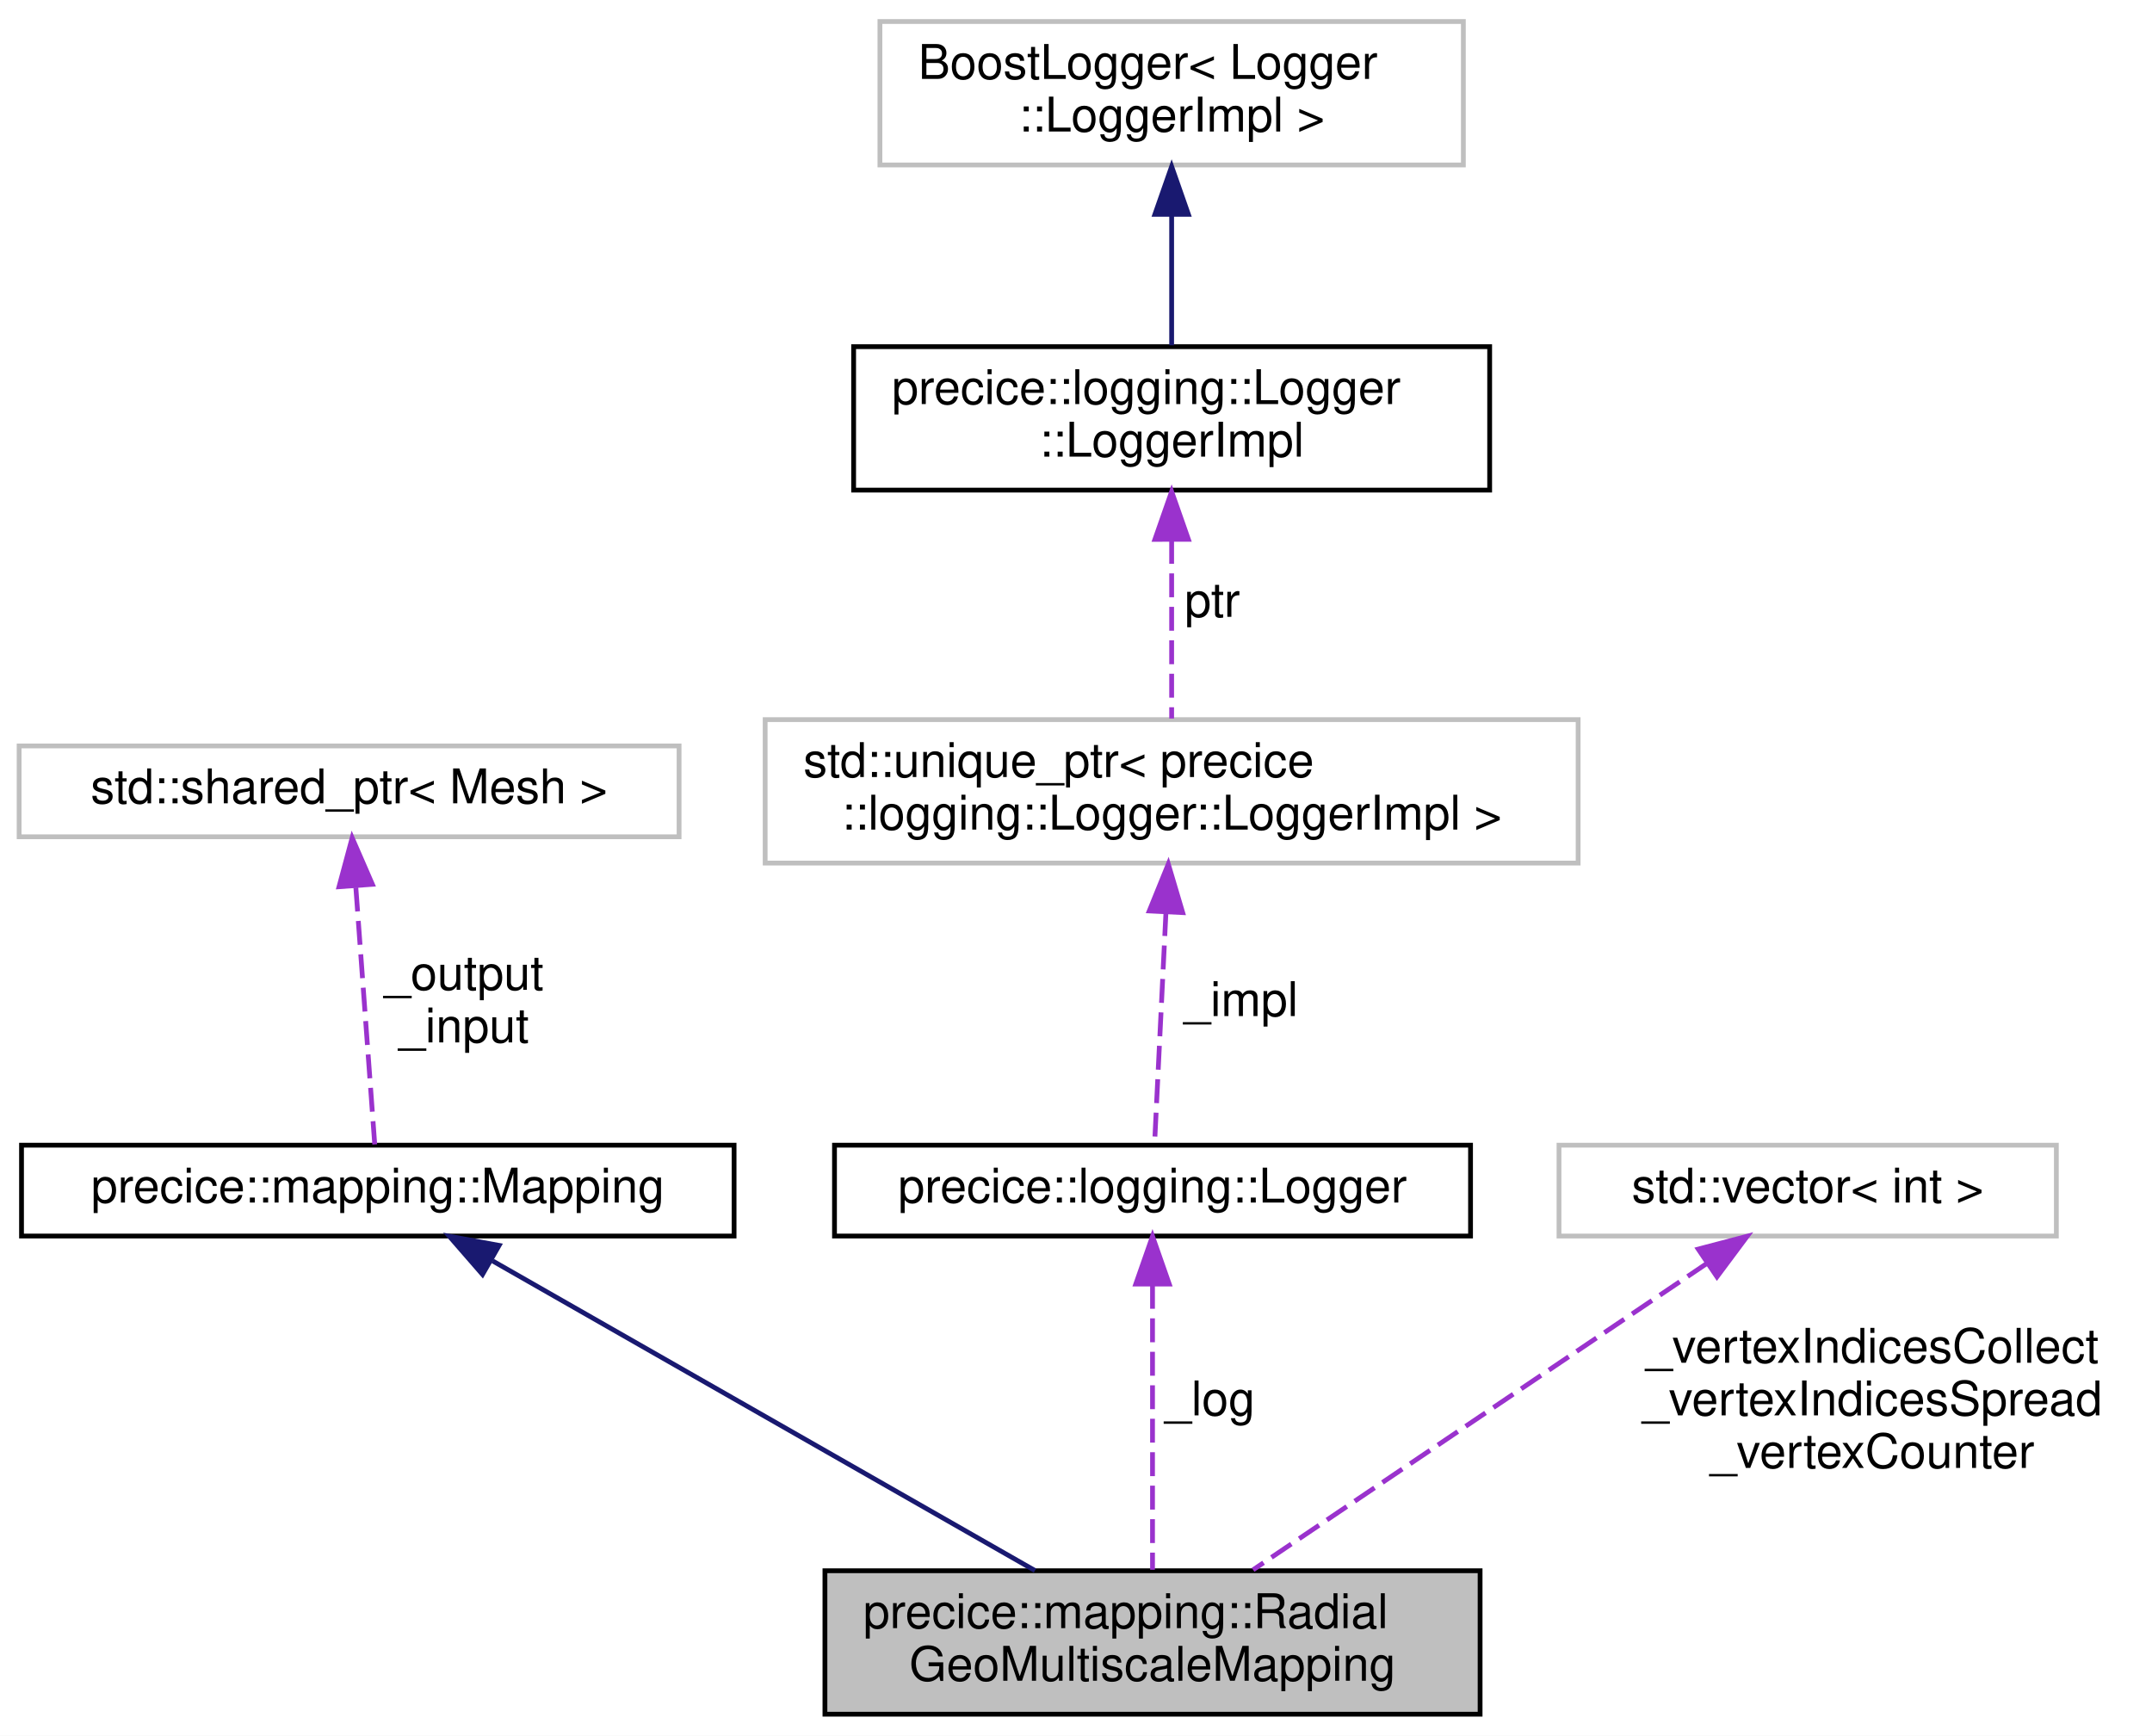
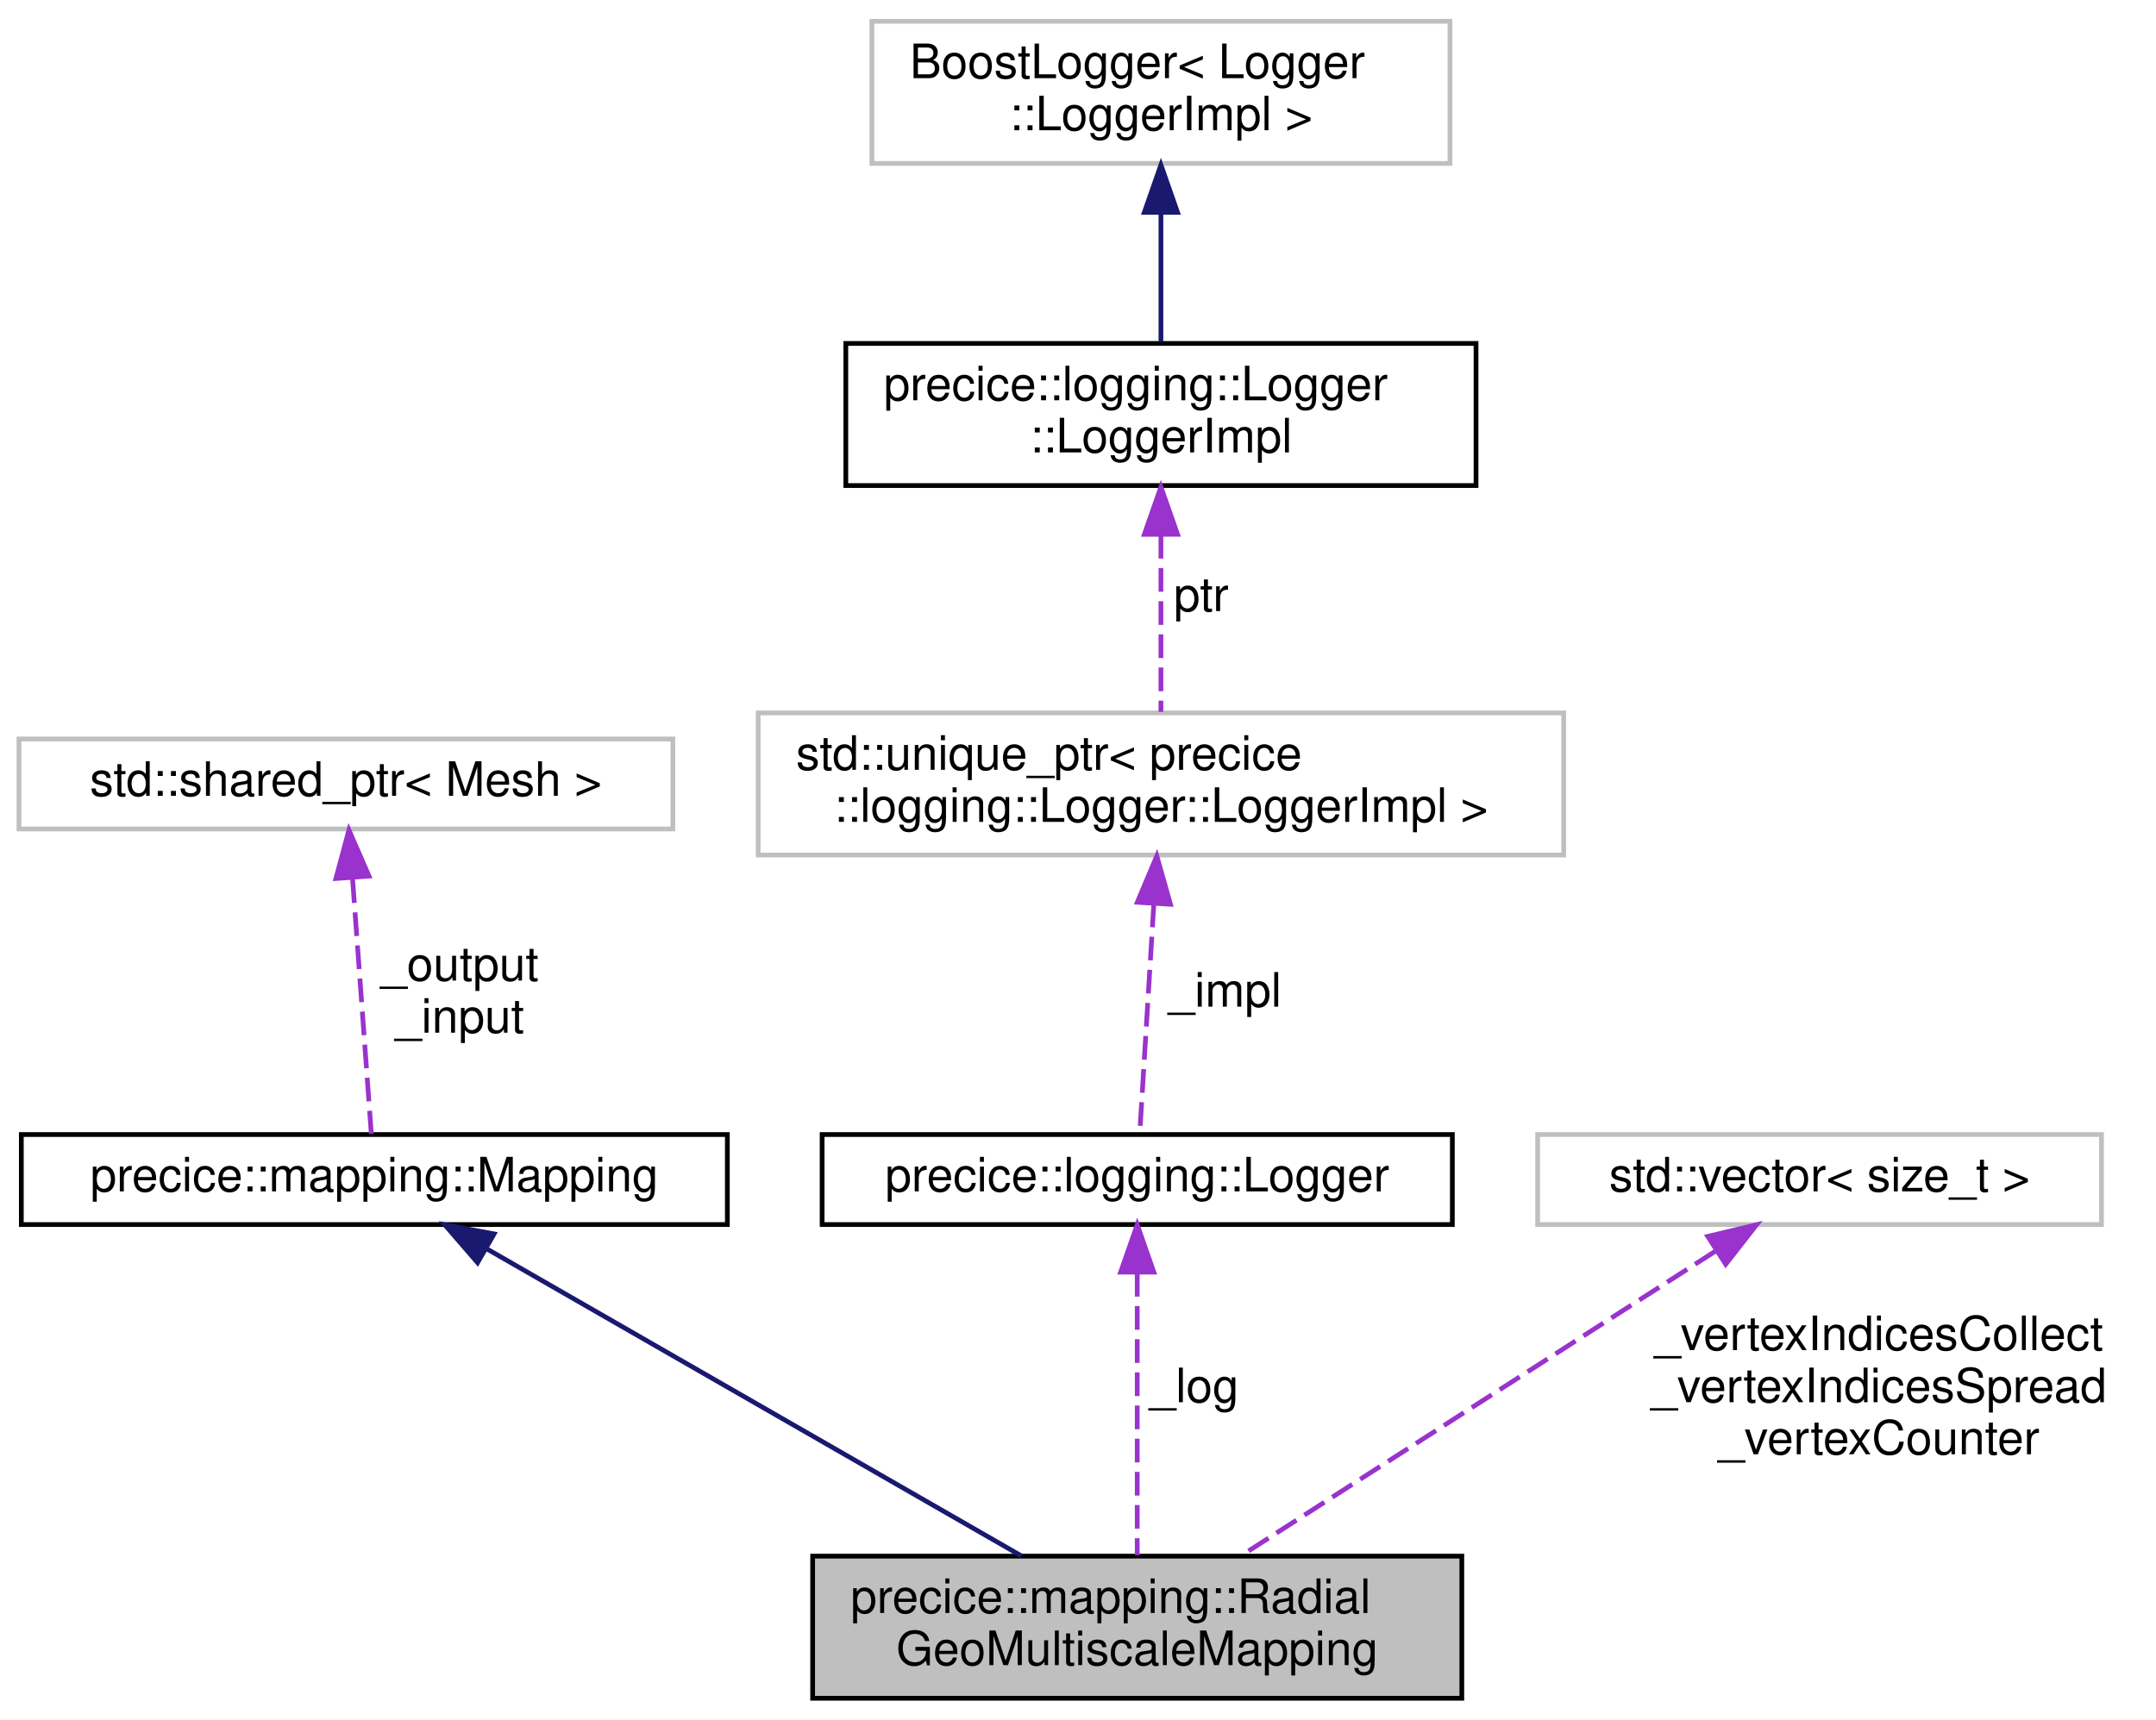
- <svg xmlns="http://www.w3.org/2000/svg" xmlns:xlink="http://www.w3.org/1999/xlink" width="450pt" height="363pt" viewBox="0.00 0.00 450.00 363.00">
+ <svg xmlns="http://www.w3.org/2000/svg" xmlns:xlink="http://www.w3.org/1999/xlink" width="455pt" height="363pt" viewBox="0.00 0.00 455.00 363.00">
  <g id="graph0" class="graph" transform="scale(1 1) rotate(0) translate(4 359)">
-     <polygon fill="white" stroke="transparent" points="-4,4 -4,-359 446,-359 446,4 -4,4" />
+     <polygon fill="white" stroke="transparent" points="-4,4 -4,-359 451,-359 451,4 -4,4" />
    <g id="node1" class="node">
      <g id="a_node1">
        <a xlink:title="Geometric multiscale mapping in radial direction.">
-           <polygon fill="#bfbfbf" stroke="black" points="168.5,-0.5 168.5,-30.5 305.5,-30.5 305.5,-0.5 168.5,-0.5" />
-           <text text-anchor="start" x="176.5" y="-18.5" font-family="Helvetica,sans-Serif" font-size="10.00">precice::mapping::Radial</text>
-           <text text-anchor="middle" x="237" y="-7.5" font-family="Helvetica,sans-Serif" font-size="10.00">GeoMultiscaleMapping</text>
+           <polygon fill="#bfbfbf" stroke="black" points="167.5,-0.5 167.5,-30.5 304.5,-30.5 304.5,-0.5 167.5,-0.5" />
+           <text text-anchor="start" x="175.5" y="-18.5" font-family="Helvetica,sans-Serif" font-size="10.00">precice::mapping::Radial</text>
+           <text text-anchor="middle" x="236" y="-7.5" font-family="Helvetica,sans-Serif" font-size="10.00">GeoMultiscaleMapping</text>
        </a>
      </g>
    </g>
    <g id="node2" class="node">
      <g id="a_node2">
        <a xlink:href="classprecice_1_1mapping_1_1Mapping.html" target="_top" xlink:title="Abstract base class for mapping of data from one mesh to another.">
          <polygon fill="white" stroke="black" points="0.5,-100.5 0.5,-119.5 149.5,-119.5 149.5,-100.5 0.5,-100.5" />
          <text text-anchor="middle" x="75" y="-107.5" font-family="Helvetica,sans-Serif" font-size="10.00">precice::mapping::Mapping</text>
        </a>
      </g>
    </g>
    <g id="edge1" class="edge">
-       <path fill="none" stroke="midnightblue" d="M99.02,-95.29C129.47,-77.9 181.7,-48.08 212.42,-30.54" />
-       <polygon fill="midnightblue" stroke="midnightblue" points="96.9,-92.47 89.95,-100.46 100.37,-98.54 96.9,-92.47" />
+       <path fill="none" stroke="midnightblue" d="M98.87,-95.29C129.13,-77.9 181.04,-48.08 211.57,-30.54" />
+       <polygon fill="midnightblue" stroke="midnightblue" points="96.79,-92.45 89.86,-100.46 100.27,-98.52 96.79,-92.45" />
    </g>
    <g id="node3" class="node">
      <g id="a_node3">
        <a xlink:title=" ">
          <polygon fill="white" stroke="#bfbfbf" points="0,-184 0,-203 138,-203 138,-184 0,-184" />
          <text text-anchor="middle" x="69" y="-191" font-family="Helvetica,sans-Serif" font-size="10.00">std::shared_ptr&lt; Mesh &gt;</text>
        </a>
      </g>
    </g>
    <g id="edge2" class="edge">
      <path fill="none" stroke="#9a32cd" stroke-dasharray="5,2" d="M70.41,-173.38C71.66,-156.4 73.43,-132.37 74.36,-119.66" />
      <polygon fill="#9a32cd" stroke="#9a32cd" points="66.89,-173.55 69.64,-183.78 73.87,-174.06 66.89,-173.55" />
      <text text-anchor="middle" x="93" y="-152" font-family="Helvetica,sans-Serif" font-size="10.00"> _output</text>
      <text text-anchor="middle" x="93" y="-141" font-family="Helvetica,sans-Serif" font-size="10.00">_input</text>
    </g>
    <g id="node4" class="node">
      <g id="a_node4">
        <a xlink:href="classprecice_1_1logging_1_1Logger.html" target="_top" xlink:title="This class provides a lightweight logger.">
-           <polygon fill="white" stroke="black" points="170.5,-100.5 170.5,-119.5 303.5,-119.5 303.5,-100.5 170.5,-100.5" />
-           <text text-anchor="middle" x="237" y="-107.5" font-family="Helvetica,sans-Serif" font-size="10.00">precice::logging::Logger</text>
+           <polygon fill="white" stroke="black" points="169.5,-100.5 169.5,-119.5 302.5,-119.5 302.5,-100.5 169.5,-100.5" />
+           <text text-anchor="middle" x="236" y="-107.5" font-family="Helvetica,sans-Serif" font-size="10.00">precice::logging::Logger</text>
        </a>
      </g>
    </g>
    <g id="edge3" class="edge">
-       <path fill="none" stroke="#9a32cd" stroke-dasharray="5,2" d="M237,-90.29C237,-72.67 237,-46.67 237,-30.7" />
-       <polygon fill="#9a32cd" stroke="#9a32cd" points="233.5,-90.46 237,-100.46 240.5,-90.46 233.5,-90.46" />
-       <text text-anchor="middle" x="249" y="-63" font-family="Helvetica,sans-Serif" font-size="10.00"> _log</text>
+       <path fill="none" stroke="#9a32cd" stroke-dasharray="5,2" d="M236,-90.29C236,-72.67 236,-46.67 236,-30.7" />
+       <polygon fill="#9a32cd" stroke="#9a32cd" points="232.5,-90.46 236,-100.46 239.5,-90.46 232.5,-90.46" />
+       <text text-anchor="middle" x="248" y="-63" font-family="Helvetica,sans-Serif" font-size="10.00"> _log</text>
    </g>
    <g id="node5" class="node">
      <g id="a_node5">
        <a xlink:title=" ">
          <polygon fill="white" stroke="#bfbfbf" points="156,-178.5 156,-208.5 326,-208.5 326,-178.5 156,-178.5" />
          <text text-anchor="start" x="164" y="-196.5" font-family="Helvetica,sans-Serif" font-size="10.00">std::unique_ptr&lt; precice</text>
          <text text-anchor="middle" x="241" y="-185.5" font-family="Helvetica,sans-Serif" font-size="10.00">::logging::Logger::LoggerImpl &gt;</text>
        </a>
      </g>
    </g>
    <g id="edge4" class="edge">
-       <path fill="none" stroke="#9a32cd" stroke-dasharray="5,2" d="M239.81,-168.25C239,-151.78 237.98,-130.99 237.42,-119.54" />
-       <polygon fill="#9a32cd" stroke="#9a32cd" points="236.32,-168.49 240.3,-178.3 243.31,-168.14 236.32,-168.49" />
-       <text text-anchor="middle" x="255.5" y="-146.5" font-family="Helvetica,sans-Serif" font-size="10.00"> _impl</text>
+       <path fill="none" stroke="#9a32cd" stroke-dasharray="5,2" d="M239.51,-168.25C238.5,-151.78 237.23,-130.99 236.52,-119.54" />
+       <polygon fill="#9a32cd" stroke="#9a32cd" points="236.02,-168.54 240.13,-178.3 243.01,-168.11 236.02,-168.54" />
+       <text text-anchor="middle" x="254.5" y="-146.5" font-family="Helvetica,sans-Serif" font-size="10.00"> _impl</text>
    </g>
    <g id="node6" class="node">
      <g id="a_node6">
        <a xlink:href="classprecice_1_1logging_1_1Logger_1_1LoggerImpl.html" target="_top" xlink:title=" ">
          <polygon fill="white" stroke="black" points="174.5,-256.5 174.5,-286.5 307.5,-286.5 307.5,-256.5 174.5,-256.5" />
          <text text-anchor="start" x="182.5" y="-274.5" font-family="Helvetica,sans-Serif" font-size="10.00">precice::logging::Logger</text>
          <text text-anchor="middle" x="241" y="-263.5" font-family="Helvetica,sans-Serif" font-size="10.00">::LoggerImpl</text>
        </a>
      </g>
    </g>
    <g id="edge5" class="edge">
      <path fill="none" stroke="#9a32cd" stroke-dasharray="5,2" d="M241,-246.09C241,-233.76 241,-219.22 241,-208.73" />
      <polygon fill="#9a32cd" stroke="#9a32cd" points="237.5,-246.2 241,-256.2 244.5,-246.21 237.5,-246.2" />
      <text text-anchor="middle" x="249.5" y="-230" font-family="Helvetica,sans-Serif" font-size="10.00"> ptr</text>
    </g>
    <g id="node7" class="node">
      <g id="a_node7">
        <a xlink:title=" ">
          <polygon fill="white" stroke="#bfbfbf" points="180,-324.5 180,-354.5 302,-354.5 302,-324.5 180,-324.5" />
          <text text-anchor="start" x="188" y="-342.5" font-family="Helvetica,sans-Serif" font-size="10.00">BoostLogger&lt; Logger</text>
          <text text-anchor="middle" x="241" y="-331.5" font-family="Helvetica,sans-Serif" font-size="10.00">::LoggerImpl &gt;</text>
        </a>
      </g>
    </g>
    <g id="edge6" class="edge">
      <path fill="none" stroke="midnightblue" d="M241,-314.03C241,-304.86 241,-294.74 241,-286.79" />
      <polygon fill="midnightblue" stroke="midnightblue" points="237.5,-314.18 241,-324.18 244.5,-314.18 237.5,-314.18" />
    </g>
    <g id="node8" class="node">
      <g id="a_node8">
        <a xlink:title=" ">
-           <polygon fill="white" stroke="#bfbfbf" points="322,-100.5 322,-119.5 426,-119.5 426,-100.5 322,-100.5" />
-           <text text-anchor="middle" x="374" y="-107.5" font-family="Helvetica,sans-Serif" font-size="10.00">std::vector&lt; int &gt;</text>
+           <polygon fill="white" stroke="#bfbfbf" points="320.5,-100.5 320.5,-119.5 439.5,-119.5 439.5,-100.5 320.5,-100.5" />
+           <text text-anchor="middle" x="380" y="-107.5" font-family="Helvetica,sans-Serif" font-size="10.00">std::vector&lt; size_t &gt;</text>
        </a>
      </g>
    </g>
    <g id="edge7" class="edge">
-       <path fill="none" stroke="#9a32cd" stroke-dasharray="5,2" d="M353.04,-94.85C327.28,-77.46 283.82,-48.11 258.03,-30.7" />
-       <polygon fill="#9a32cd" stroke="#9a32cd" points="351.11,-97.77 361.36,-100.46 355.03,-91.97 351.11,-97.77" />
-       <text text-anchor="middle" x="387.5" y="-74" font-family="Helvetica,sans-Serif" font-size="10.00"> _vertexIndicesCollect</text>
-       <text text-anchor="middle" x="387.5" y="-63" font-family="Helvetica,sans-Serif" font-size="10.00">_vertexIndicesSpread</text>
-       <text text-anchor="middle" x="387.5" y="-52" font-family="Helvetica,sans-Serif" font-size="10.00">_vertexCounter</text>
+       <path fill="none" stroke="#9a32cd" stroke-dasharray="5,2" d="M357.94,-94.83C330.78,-77.38 284.92,-47.92 257.85,-30.54" />
+       <polygon fill="#9a32cd" stroke="#9a32cd" points="356.41,-98 366.71,-100.46 360.19,-92.11 356.41,-98" />
+       <text text-anchor="middle" x="392.5" y="-74" font-family="Helvetica,sans-Serif" font-size="10.00"> _vertexIndicesCollect</text>
+       <text text-anchor="middle" x="392.5" y="-63" font-family="Helvetica,sans-Serif" font-size="10.00">_vertexIndicesSpread</text>
+       <text text-anchor="middle" x="392.5" y="-52" font-family="Helvetica,sans-Serif" font-size="10.00">_vertexCounter</text>
    </g>
  </g>
</svg>
